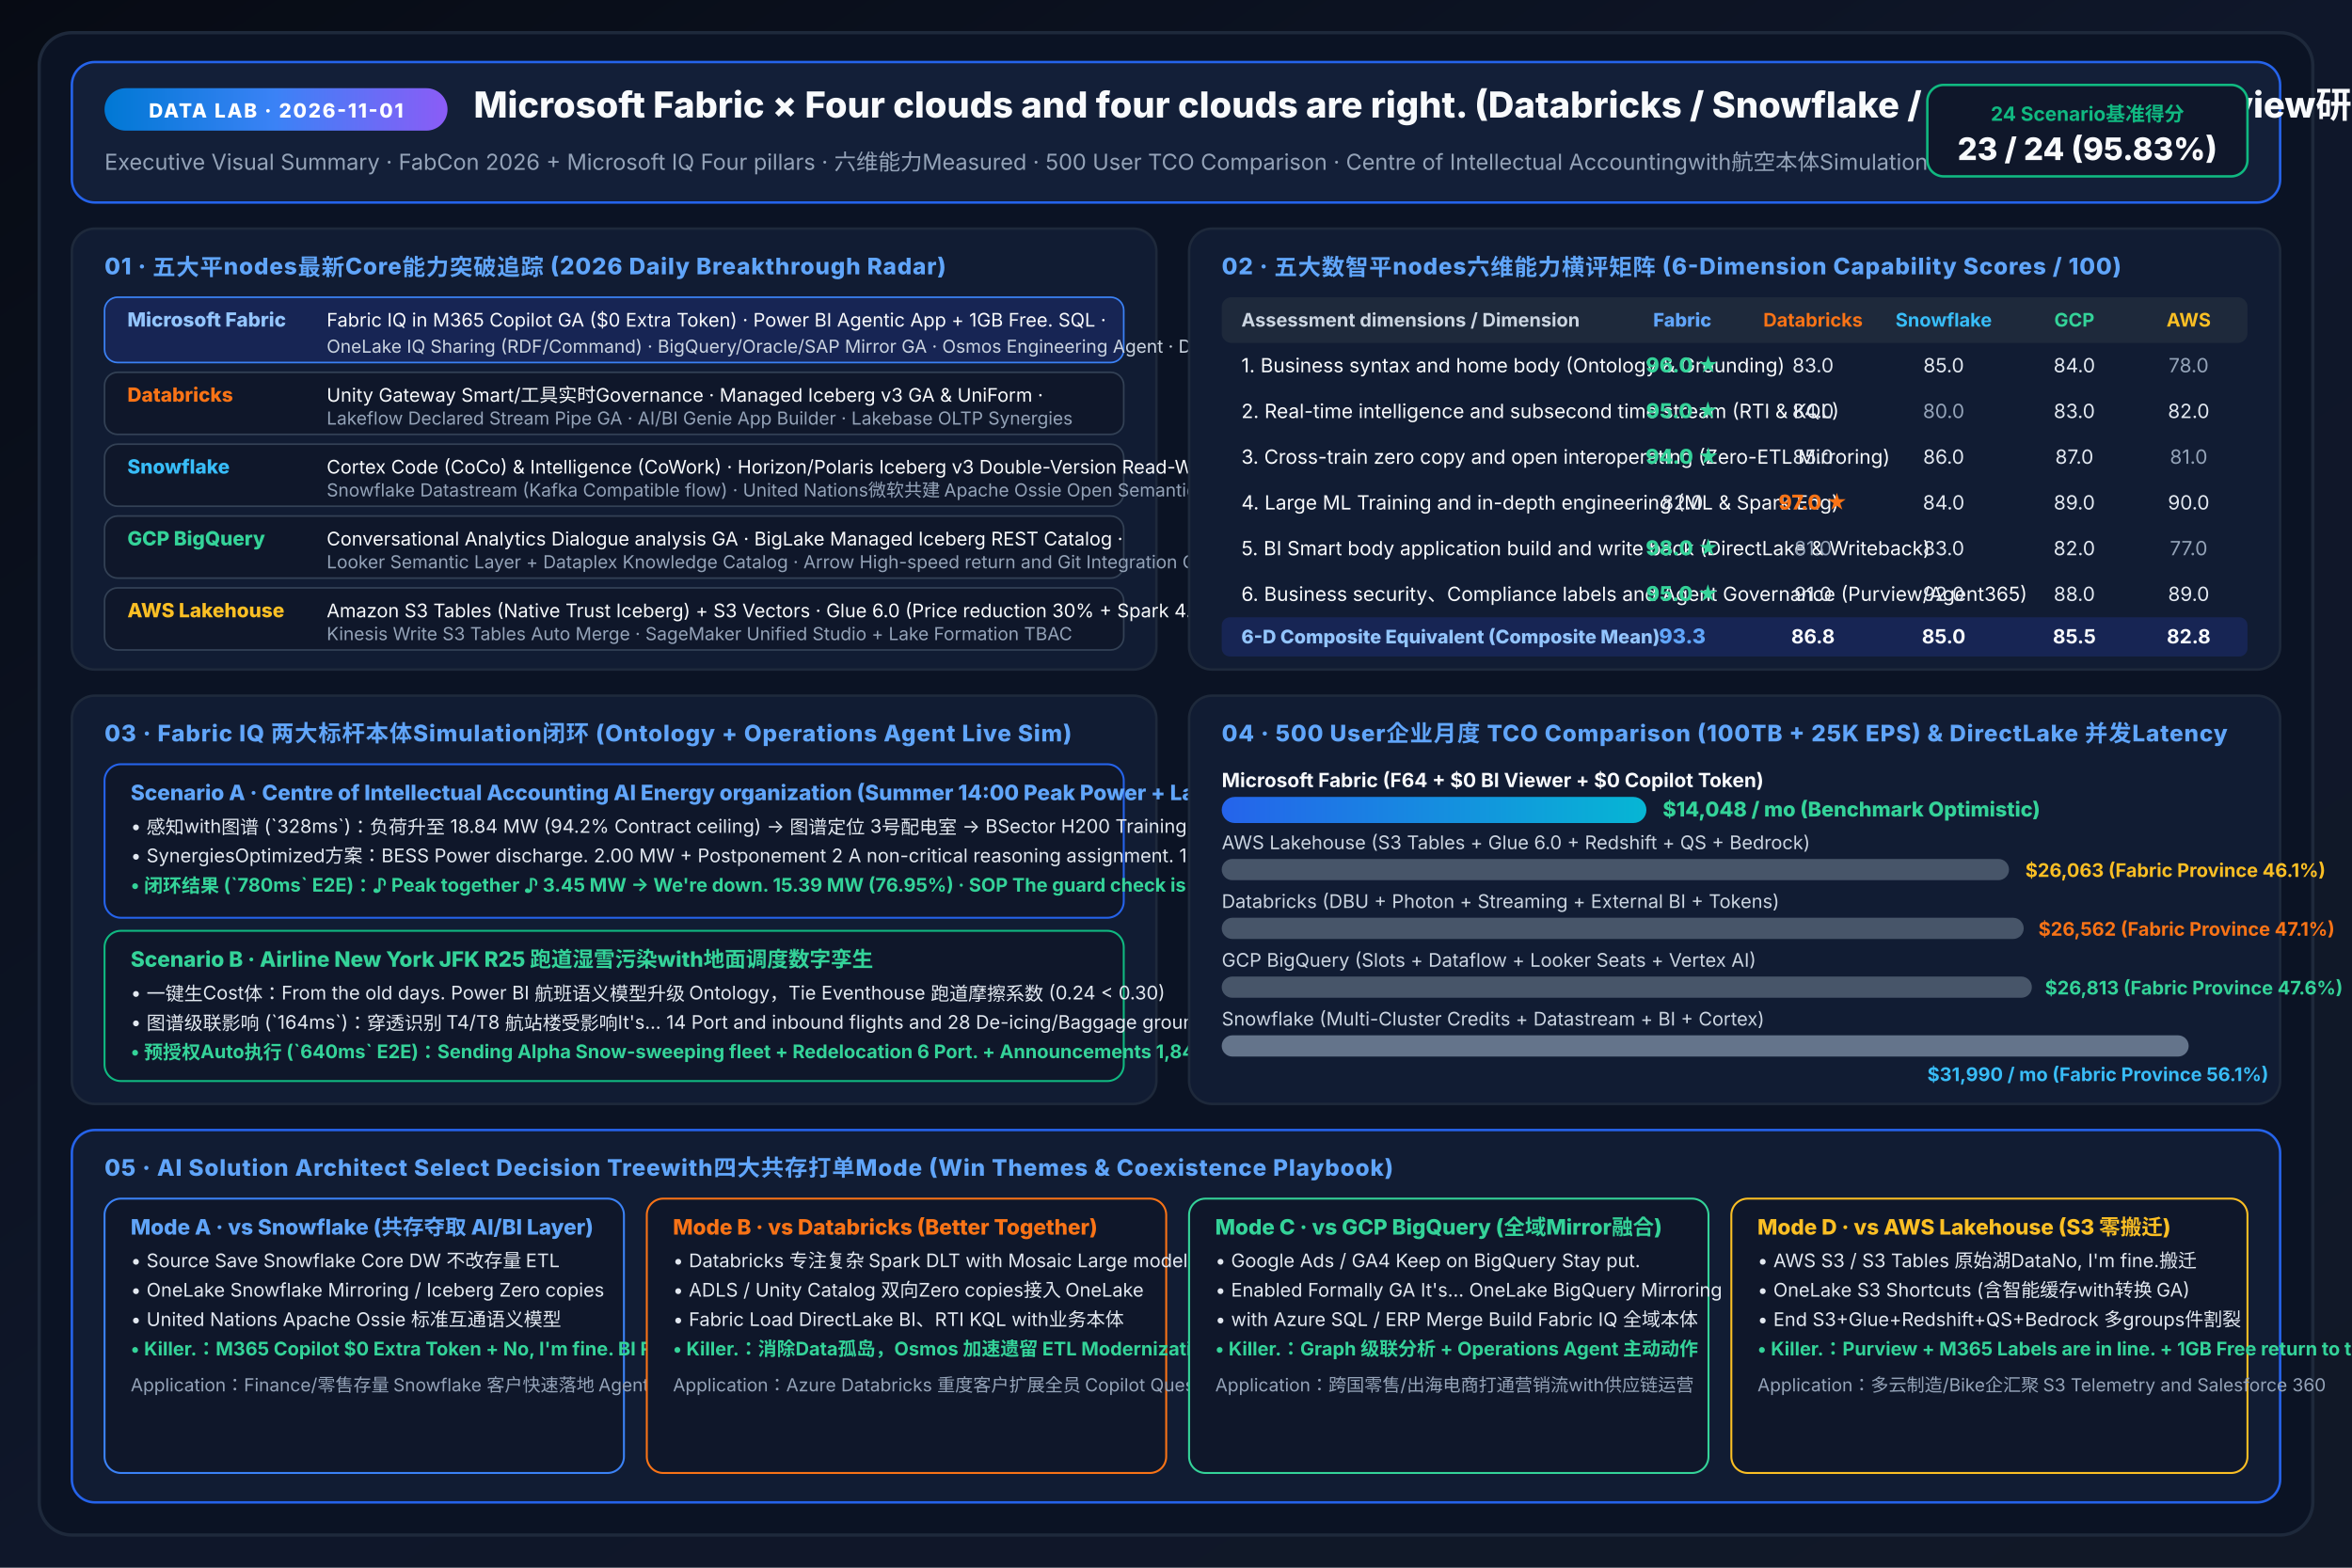
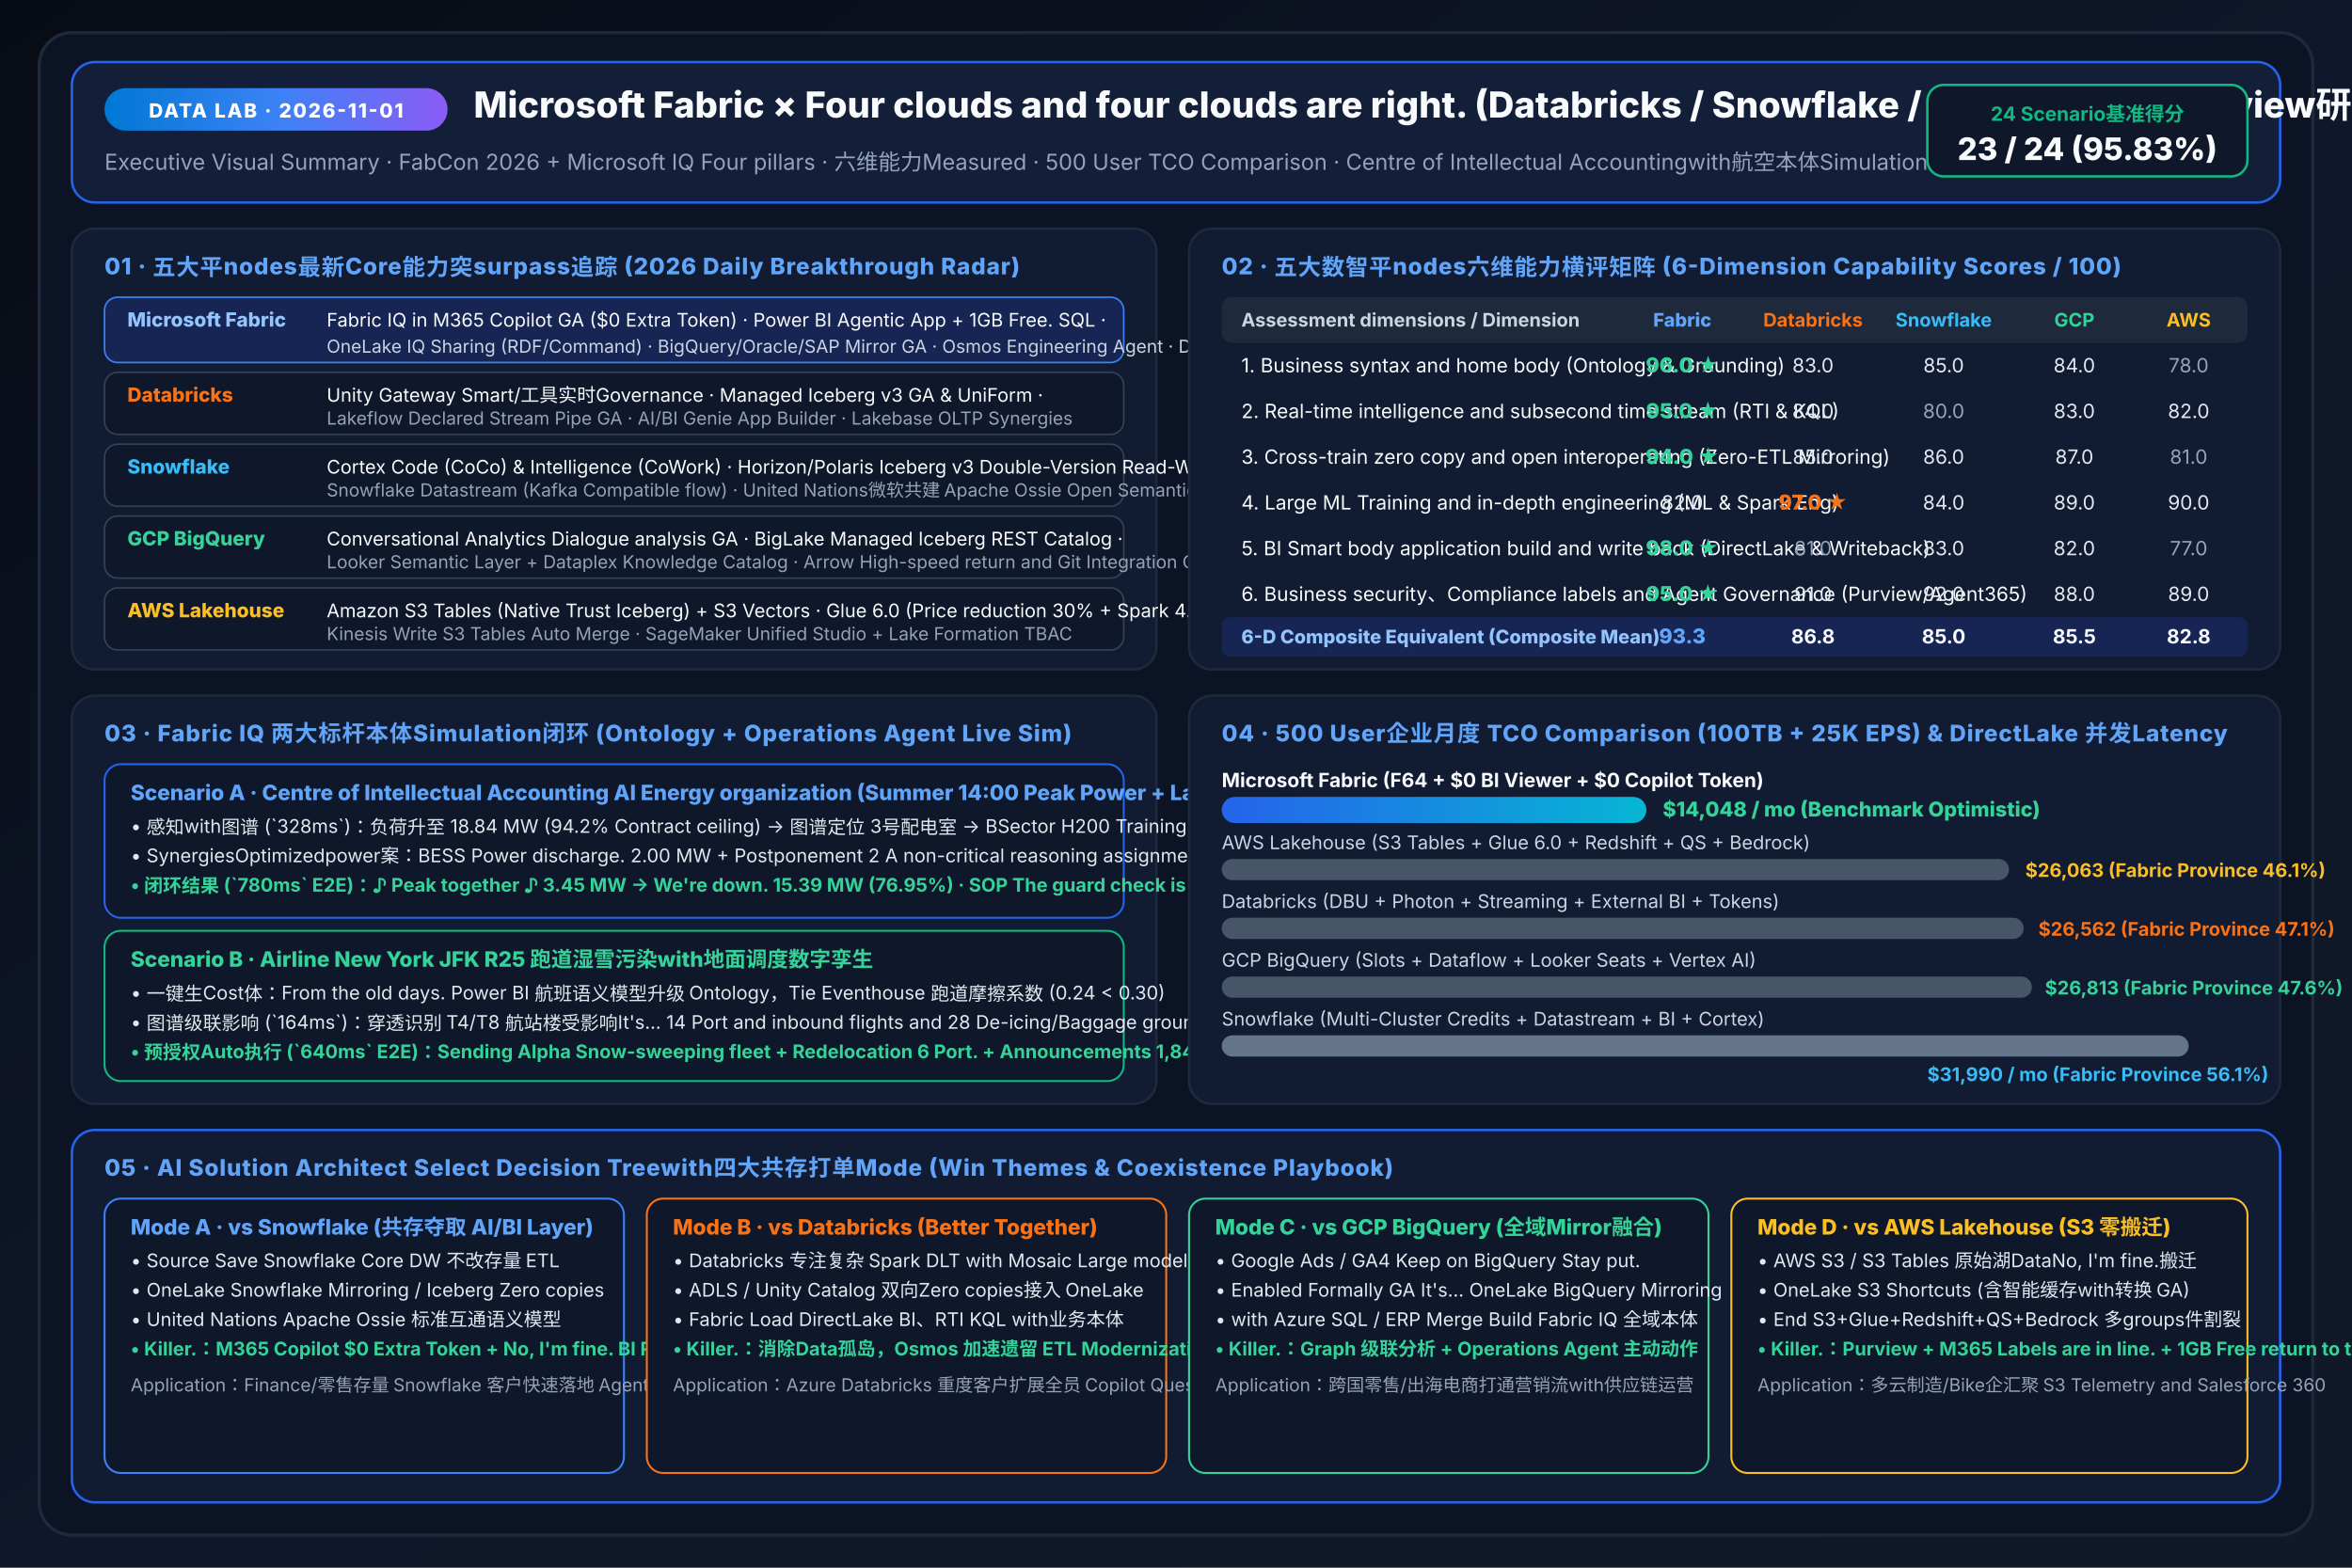
<svg xmlns="http://www.w3.org/2000/svg" viewBox="0 0 1440 960" width="1440" height="960" font-family="-apple-system, BlinkMacSystemFont, 'Segoe UI', 'PingFang SC', 'Microsoft YaHei', sans-serif">
  <defs>
    <linearGradient id="bgGrad" x1="0%" y1="0%" x2="100%" y2="100%">
      <stop offset="0%" stop-color="#070B14" />
      <stop offset="50%" stop-color="#0F172A" />
      <stop offset="100%" stop-color="#111827" />
    </linearGradient>
    <linearGradient id="accentGrad" x1="0%" y1="0%" x2="100%" y2="0%">
      <stop offset="0%" stop-color="#0078D4" />
      <stop offset="50%" stop-color="#3B82F6" />
      <stop offset="100%" stop-color="#8B5CF6" />
    </linearGradient>
    <linearGradient id="fabricBar" x1="0%" y1="0%" x2="100%" y2="0%">
      <stop offset="0%" stop-color="#2563EB" />
      <stop offset="100%" stop-color="#06B6D4" />
    </linearGradient>
    <linearGradient id="greenGrad" x1="0%" y1="0%" x2="100%" y2="0%">
      <stop offset="0%" stop-color="#059669" />
      <stop offset="100%" stop-color="#10B981" />
    </linearGradient>
  </defs>
  <rect width="1440" height="960" fill="url(#bgGrad)" />
  <rect x="24" y="20" width="1392" height="920" rx="20" fill="#0B1324" stroke="#1E293B" stroke-width="2" />
  <rect x="44" y="38" width="1352" height="86" rx="14" fill="#131F38" stroke="#2563EB" stroke-width="1.5" />
  <rect x="64" y="54" width="210" height="26" rx="13" fill="url(#accentGrad)" />
  <text x="169" y="72" fill="#FFFFFF" font-size="12" font-weight="800" text-anchor="middle" letter-spacing="1">DATA LAB · 2026-11-01</text>
  <text x="290" y="72" fill="#F8FAFC" font-size="22" font-weight="800">Microsoft Fabric × Four clouds and four clouds are right. (Databricks / Snowflake / GCP / AWS) Overview研究一图流</text>
  <text x="64" y="104" fill="#94A3B8" font-size="13.5">Executive Visual Summary · FabCon 2026 + Microsoft IQ Four pillars · 六维能力Measured · 500 User TCO Comparison · Centre of Intellectual Accountingwith航空本体Simulation · Select Decision Tree</text>
  <rect x="1180" y="52" width="196" height="56" rx="10" fill="#0F172A" stroke="#10B981" stroke-width="1.5" />
  <text x="1278" y="74" fill="#10B981" font-size="12" font-weight="700" text-anchor="middle">24 Scenario基准得分</text>
  <text x="1278" y="98" fill="#F8FAFC" font-size="19" font-weight="800" text-anchor="middle">23 / 24 (95.83%)</text>
  <rect x="44" y="140" width="664" height="270" rx="14" fill="#111C33" stroke="#1E293B" stroke-width="1.5" />
-   <text x="64" y="168" fill="#60A5FA" font-size="14" font-weight="800" letter-spacing="0.5">01 · 五大平nodes最新Core能力突破追踪 (2026 Daily Breakthrough Radar)</text>
+   <text x="64" y="168" fill="#60A5FA" font-size="14" font-weight="800" letter-spacing="0.5">01 · 五大平nodes最新Core能力突surpass追踪 (2026 Daily Breakthrough Radar)</text>
  <rect x="64" y="182" width="624" height="40" rx="8" fill="#172554" stroke="#3B82F6" stroke-width="1" />
  <text x="78" y="200" fill="#93C5FD" font-size="12" font-weight="800">Microsoft Fabric</text>
  <text x="200" y="200" fill="#F8FAFC" font-size="11.5">Fabric IQ in M365 Copilot GA ($0 Extra Token) · Power BI Agentic App + 1GB Free. SQL ·</text>
  <text x="200" y="216" fill="#CBD5E1" font-size="11">OneLake IQ Sharing (RDF/Command) · BigQuery/Oracle/SAP Mirror GA · Osmos Engineering Agent · DiskANN GA</text>
  <rect x="64" y="228" width="624" height="38" rx="8" fill="#0F172A" stroke="#334155" stroke-width="1" />
  <text x="78" y="246" fill="#F97316" font-size="12" font-weight="800">Databricks</text>
  <text x="200" y="246" fill="#F8FAFC" font-size="11.5">Unity Gateway Smart/工具实时Governance · Managed Iceberg v3 GA &amp; UniForm ·</text>
  <text x="200" y="260" fill="#94A3B8" font-size="11">Lakeflow Declared Stream Pipe GA · AI/BI Genie App Builder · Lakebase OLTP Synergies</text>
  <rect x="64" y="272" width="624" height="38" rx="8" fill="#0F172A" stroke="#334155" stroke-width="1" />
  <text x="78" y="290" fill="#38BDF8" font-size="12" font-weight="800">Snowflake</text>
  <text x="200" y="290" fill="#F8FAFC" font-size="11.5">Cortex Code (CoCo) &amp; Intelligence (CoWork) · Horizon/Polaris Iceberg v3 Double-Version Read-Write ·</text>
  <text x="200" y="304" fill="#94A3B8" font-size="11">Snowflake Datastream (Kafka Compatible flow) · United Nations微软共建 Apache Ossie Open Semantic Standard</text>
  <rect x="64" y="316" width="624" height="38" rx="8" fill="#0F172A" stroke="#334155" stroke-width="1" />
  <text x="78" y="334" fill="#34D399" font-size="12" font-weight="800">GCP BigQuery</text>
  <text x="200" y="334" fill="#F8FAFC" font-size="11.5">Conversational Analytics Dialogue analysis GA · BigLake Managed Iceberg REST Catalog ·</text>
  <text x="200" y="348" fill="#94A3B8" font-size="11">Looker Semantic Layer + Dataplex Knowledge Catalog · Arrow High-speed return and Git Integration GA</text>
  <rect x="64" y="360" width="624" height="38" rx="8" fill="#0F172A" stroke="#334155" stroke-width="1" />
  <text x="78" y="378" fill="#FBBF24" font-size="12" font-weight="800">AWS Lakehouse</text>
  <text x="200" y="378" fill="#F8FAFC" font-size="11.5">Amazon S3 Tables (Native Trust Iceberg) + S3 Vectors · Glue 6.0 (Price reduction 30% + Spark 4.1) ·</text>
  <text x="200" y="392" fill="#94A3B8" font-size="11">Kinesis Write S3 Tables Auto Merge · SageMaker Unified Studio + Lake Formation TBAC</text>
  <rect x="728" y="140" width="668" height="270" rx="14" fill="#111C33" stroke="#1E293B" stroke-width="1.5" />
  <text x="748" y="168" fill="#60A5FA" font-size="14" font-weight="800" letter-spacing="0.5">02 · 五大数智平nodes六维能力横评矩阵 (6-Dimension Capability Scores / 100)</text>
  <rect x="748" y="182" width="628" height="28" rx="6" fill="#1E293B" />
  <text x="760" y="200" fill="#CBD5E1" font-size="11.5" font-weight="700">Assessment dimensions / Dimension</text>
  <text x="1030" y="200" fill="#60A5FA" font-size="11.5" font-weight="800" text-anchor="middle">Fabric</text>
  <text x="1110" y="200" fill="#F97316" font-size="11.5" font-weight="700" text-anchor="middle">Databricks</text>
  <text x="1190" y="200" fill="#38BDF8" font-size="11.5" font-weight="700" text-anchor="middle">Snowflake</text>
  <text x="1270" y="200" fill="#34D399" font-size="11.5" font-weight="700" text-anchor="middle">GCP</text>
  <text x="1340" y="200" fill="#FBBF24" font-size="11.5" font-weight="700" text-anchor="middle">AWS</text>
  <text x="760" y="228" fill="#F8FAFC" font-size="12">1. Business syntax and home body (Ontology &amp; Grounding)</text>
  <text x="1030" y="228" fill="#34D399" font-size="12.5" font-weight="800" text-anchor="middle">96.0 ★</text>
  <text x="1110" y="228" fill="#E2E8F0" font-size="12" text-anchor="middle">83.0</text>
  <text x="1190" y="228" fill="#E2E8F0" font-size="12" text-anchor="middle">85.0</text>
  <text x="1270" y="228" fill="#E2E8F0" font-size="12" text-anchor="middle">84.0</text>
  <text x="1340" y="228" fill="#94A3B8" font-size="12" text-anchor="middle">78.0</text>
  <text x="760" y="256" fill="#F8FAFC" font-size="12">2. Real-time intelligence and subsecond time stream (RTI &amp; KQL)</text>
  <text x="1030" y="256" fill="#34D399" font-size="12.5" font-weight="800" text-anchor="middle">95.0 ★</text>
  <text x="1110" y="256" fill="#E2E8F0" font-size="12" text-anchor="middle">84.0</text>
  <text x="1190" y="256" fill="#94A3B8" font-size="12" text-anchor="middle">80.0</text>
  <text x="1270" y="256" fill="#E2E8F0" font-size="12" text-anchor="middle">83.0</text>
  <text x="1340" y="256" fill="#E2E8F0" font-size="12" text-anchor="middle">82.0</text>
  <text x="760" y="284" fill="#F8FAFC" font-size="12">3. Cross-train zero copy and open interoperating (Zero-ETL Mirroring)</text>
  <text x="1030" y="284" fill="#34D399" font-size="12.5" font-weight="800" text-anchor="middle">94.0 ★</text>
  <text x="1110" y="284" fill="#E2E8F0" font-size="12" text-anchor="middle">85.0</text>
  <text x="1190" y="284" fill="#E2E8F0" font-size="12" text-anchor="middle">86.0</text>
  <text x="1270" y="284" fill="#E2E8F0" font-size="12" text-anchor="middle">87.0</text>
  <text x="1340" y="284" fill="#94A3B8" font-size="12" text-anchor="middle">81.0</text>
  <text x="760" y="312" fill="#F8FAFC" font-size="12">4. Large ML Training and in-depth engineering (ML &amp; Spark Eng)</text>
  <text x="1030" y="312" fill="#E2E8F0" font-size="12" text-anchor="middle">82.0</text>
  <text x="1110" y="312" fill="#F97316" font-size="12.5" font-weight="800" text-anchor="middle">97.0 ★</text>
  <text x="1190" y="312" fill="#E2E8F0" font-size="12" text-anchor="middle">84.0</text>
  <text x="1270" y="312" fill="#E2E8F0" font-size="12" text-anchor="middle">89.0</text>
  <text x="1340" y="312" fill="#E2E8F0" font-size="12" text-anchor="middle">90.0</text>
  <text x="760" y="340" fill="#F8FAFC" font-size="12">5. BI Smart body application build and write back (DirectLake &amp; Writeback)</text>
  <text x="1030" y="340" fill="#34D399" font-size="12.5" font-weight="800" text-anchor="middle">98.0 ★</text>
  <text x="1110" y="340" fill="#94A3B8" font-size="12" text-anchor="middle">81.0</text>
  <text x="1190" y="340" fill="#E2E8F0" font-size="12" text-anchor="middle">83.0</text>
  <text x="1270" y="340" fill="#E2E8F0" font-size="12" text-anchor="middle">82.0</text>
  <text x="1340" y="340" fill="#94A3B8" font-size="12" text-anchor="middle">77.0</text>
  <text x="760" y="368" fill="#F8FAFC" font-size="12">6. Business security、Compliance labels and Agent Governance (Purview/Agent365)</text>
  <text x="1030" y="368" fill="#34D399" font-size="12.5" font-weight="800" text-anchor="middle">95.0 ★</text>
  <text x="1110" y="368" fill="#E2E8F0" font-size="12" text-anchor="middle">91.0</text>
  <text x="1190" y="368" fill="#E2E8F0" font-size="12" text-anchor="middle">92.0</text>
  <text x="1270" y="368" fill="#E2E8F0" font-size="12" text-anchor="middle">88.0</text>
  <text x="1340" y="368" fill="#E2E8F0" font-size="12" text-anchor="middle">89.0</text>
  <rect x="748" y="378" width="628" height="24" rx="5" fill="#172554" />
  <text x="760" y="394" fill="#93C5FD" font-size="11.5" font-weight="800">6-D Composite Equivalent (Composite Mean)</text>
  <text x="1030" y="394" fill="#60A5FA" font-size="12.5" font-weight="800" text-anchor="middle">93.3</text>
  <text x="1110" y="394" fill="#F8FAFC" font-size="12" font-weight="700" text-anchor="middle">86.8</text>
  <text x="1190" y="394" fill="#F8FAFC" font-size="12" font-weight="700" text-anchor="middle">85.0</text>
  <text x="1270" y="394" fill="#F8FAFC" font-size="12" font-weight="700" text-anchor="middle">85.5</text>
  <text x="1340" y="394" fill="#F8FAFC" font-size="12" font-weight="700" text-anchor="middle">82.8</text>
  <rect x="44" y="426" width="664" height="250" rx="14" fill="#111C33" stroke="#1E293B" stroke-width="1.5" />
  <text x="64" y="454" fill="#60A5FA" font-size="14" font-weight="800" letter-spacing="0.5">03 · Fabric IQ 两大标杆本体Simulation闭环 (Ontology + Operations Agent Live Sim)</text>
  <rect x="64" y="468" width="624" height="94" rx="10" fill="#0F172A" stroke="#2563EB" stroke-width="1.2" />
  <text x="80" y="490" fill="#60A5FA" font-size="13" font-weight="800">Scenario A · Centre of Intellectual Accounting AI Energy organization (Summer 14:00 Peak Power + Large model training突增 18%)</text>
  <text x="80" y="510" fill="#E2E8F0" font-size="11.5">• 感知with图谱 (`328ms`)：负荷升至 18.84 MW (94.2% Contract ceiling) → 图谱定位 3号配电室 → BSector H200 Training cluster</text>
-   <text x="80" y="528" fill="#E2E8F0" font-size="11.5">• SynergiesOptimized方案：BESS Power discharge. 2.00 MW + Postponement 2 A non-critical reasoning assignment. 1.10 MW + 液冷升温 +1.0°C (Province 0.35 MW)</text>
+   <text x="80" y="528" fill="#E2E8F0" font-size="11.5">• SynergiesOptimizedpower案：BESS Power discharge. 2.00 MW + Postponement 2 A non-critical reasoning assignment. 1.10 MW + 液冷升温 +1.0°C (Province 0.35 MW)</text>
  <text x="80" y="546" fill="#34D399" font-size="11.5" font-weight="700">• 闭环结果 (`780ms` E2E)：♪ Peak together ♪ 3.45 MW → We're down. 15.39 MW (76.95%) · SOP The guard check is through. · Month $42,800</text>
  <rect x="64" y="570" width="624" height="92" rx="10" fill="#0F172A" stroke="#10B981" stroke-width="1.2" />
  <text x="80" y="592" fill="#34D399" font-size="13" font-weight="800">Scenario B · Airline New York JFK R25 跑道湿雪污染with地面调度数字孪生</text>
  <text x="80" y="612" fill="#E2E8F0" font-size="11.5">• 一键生Cost体：From the old days. Power BI 航班语义模型升级 Ontology，Tie Eventhouse 跑道摩擦系数 (0.24 &lt; 0.30)</text>
  <text x="80" y="630" fill="#E2E8F0" font-size="11.5">• 图谱级联影响 (`164ms`)：穿透识别 T4/T8 航站楼受影响It's... 14 Port and inbound flights and 28 De-icing/Baggage ground mission</text>
  <text x="80" y="648" fill="#34D399" font-size="11.5" font-weight="700">• 预授权Auto执行 (`640ms` E2E)：Sending Alpha Snow-sweeping fleet + Redelocation 6 Port. + Announcements 1,840 Passengers · 延误缩减 38 minutes</text>
  <rect x="728" y="426" width="668" height="250" rx="14" fill="#111C33" stroke="#1E293B" stroke-width="1.5" />
  <text x="748" y="454" fill="#60A5FA" font-size="14" font-weight="800" letter-spacing="0.5">04 · 500 User企业月度 TCO Comparison (100TB + 25K EPS) &amp; DirectLake 并发Latency</text>
  <text x="748" y="482" fill="#F8FAFC" font-size="12" font-weight="700">Microsoft Fabric (F64 + $0 BI Viewer + $0 Copilot Token)</text>
  <rect x="748" y="488" width="260" height="16" rx="8" fill="url(#fabricBar)" />
  <text x="1018" y="500" fill="#34D399" font-size="12.5" font-weight="800">$14,048 / mo (Benchmark Optimistic)</text>
  <text x="748" y="520" fill="#CBD5E1" font-size="11.5">AWS Lakehouse (S3 Tables + Glue 6.0 + Redshift + QS + Bedrock)</text>
  <rect x="748" y="526" width="482" height="13" rx="6.5" fill="#475569" />
  <text x="1240" y="537" fill="#FBBF24" font-size="11.5" font-weight="700">$26,063 (Fabric Province 46.1%)</text>
  <text x="748" y="556" fill="#CBD5E1" font-size="11.5">Databricks (DBU + Photon + Streaming + External BI + Tokens)</text>
  <rect x="748" y="562" width="491" height="13" rx="6.5" fill="#475569" />
  <text x="1248" y="573" fill="#F97316" font-size="11.5" font-weight="700">$26,562 (Fabric Province 47.1%)</text>
  <text x="748" y="592" fill="#CBD5E1" font-size="11.5">GCP BigQuery (Slots + Dataflow + Looker Seats + Vertex AI)</text>
  <rect x="748" y="598" width="496" height="13" rx="6.5" fill="#475569" />
  <text x="1252" y="609" fill="#34D399" font-size="11.5" font-weight="700">$26,813 (Fabric Province 47.6%)</text>
  <text x="748" y="628" fill="#CBD5E1" font-size="11.5">Snowflake (Multi-Cluster Credits + Datastream + BI + Cortex)</text>
  <rect x="748" y="634" width="592" height="13" rx="6.5" fill="#64748B" />
  <text x="1180" y="662" fill="#38BDF8" font-size="11.5" font-weight="700">$31,990 / mo (Fabric Province 56.1%)</text>
  <rect x="44" y="692" width="1352" height="228" rx="14" fill="#111C33" stroke="#2563EB" stroke-width="1.5" />
  <text x="64" y="720" fill="#60A5FA" font-size="14" font-weight="800" letter-spacing="0.5">05 · AI Solution Architect Select Decision Treewith四大共存打单Mode (Win Themes &amp; Coexistence Playbook)</text>
  <rect x="64" y="734" width="318" height="168" rx="10" fill="#0F172A" stroke="#3B82F6" stroke-width="1.2" />
  <text x="80" y="756" fill="#60A5FA" font-size="13" font-weight="800">Mode A · vs Snowflake (共存夺取 AI/BI Layer)</text>
  <text x="80" y="776" fill="#E2E8F0" font-size="11.5">• Source Save Snowflake Core DW 不改存量 ETL</text>
  <text x="80" y="794" fill="#E2E8F0" font-size="11.5">• OneLake Snowflake Mirroring / Iceberg Zero copies</text>
  <text x="80" y="812" fill="#E2E8F0" font-size="11.5">• United Nations Apache Ossie 标准互通语义模型</text>
  <text x="80" y="830" fill="#34D399" font-size="11.5" font-weight="700">• Killer.：M365 Copilot $0 Extra Token + No, I'm fine. BI Reader ' s fee</text>
  <text x="80" y="852" fill="#94A3B8" font-size="11">Application：Finance/零售存量 Snowflake 客户快速落地 Agent</text>
  <rect x="396" y="734" width="318" height="168" rx="10" fill="#0F172A" stroke="#F97316" stroke-width="1.2" />
  <text x="412" y="756" fill="#F97316" font-size="13" font-weight="800">Mode B · vs Databricks (Better Together)</text>
  <text x="412" y="776" fill="#E2E8F0" font-size="11.5">• Databricks 专注复杂 Spark DLT with Mosaic Large model training</text>
  <text x="412" y="794" fill="#E2E8F0" font-size="11.5">• ADLS / Unity Catalog 双向Zero copies接入 OneLake</text>
  <text x="412" y="812" fill="#E2E8F0" font-size="11.5">• Fabric Load DirectLake BI、RTI KQL with业务本体</text>
  <text x="412" y="830" fill="#34D399" font-size="11.5" font-weight="700">• Killer.：消除Data孤岛，Osmos 加速遗留 ETL Modernization</text>
  <text x="412" y="852" fill="#94A3B8" font-size="11">Application：Azure Databricks 重度客户扩展全员 Copilot Question Number</text>
  <rect x="728" y="734" width="318" height="168" rx="10" fill="#0F172A" stroke="#34D399" stroke-width="1.2" />
  <text x="744" y="756" fill="#34D399" font-size="13" font-weight="800">Mode C · vs GCP BigQuery (全域Mirror融合)</text>
  <text x="744" y="776" fill="#E2E8F0" font-size="11.5">• Google Ads / GA4 Keep on BigQuery Stay put.</text>
  <text x="744" y="794" fill="#E2E8F0" font-size="11.5">• Enabled Formally GA It's... OneLake BigQuery Mirroring</text>
  <text x="744" y="812" fill="#E2E8F0" font-size="11.5">• with Azure SQL / ERP Merge Build Fabric IQ 全域本体</text>
  <text x="744" y="830" fill="#34D399" font-size="11.5" font-weight="700">• Killer.：Graph 级联分析 + Operations Agent 主动动作</text>
  <text x="744" y="852" fill="#94A3B8" font-size="11">Application：跨国零售/出海电商打通营销流with供应链运营</text>
  <rect x="1060" y="734" width="316" height="168" rx="10" fill="#0F172A" stroke="#FBBF24" stroke-width="1.2" />
  <text x="1076" y="756" fill="#FBBF24" font-size="13" font-weight="800">Mode D · vs AWS Lakehouse (S3 零搬迁)</text>
  <text x="1076" y="776" fill="#E2E8F0" font-size="11.5">• AWS S3 / S3 Tables 原始湖DataNo, I'm fine.搬迁</text>
  <text x="1076" y="794" fill="#E2E8F0" font-size="11.5">• OneLake S3 Shortcuts (含智能缓存with转换 GA)</text>
  <text x="1076" y="812" fill="#E2E8F0" font-size="11.5">• End S3+Glue+Redshift+QS+Bedrock 多groups件割裂</text>
  <text x="1076" y="830" fill="#34D399" font-size="11.5" font-weight="700">• Killer.：Purview + M365 Labels are in line. + 1GB Free return to the library</text>
  <text x="1076" y="852" fill="#94A3B8" font-size="11">Application：多云制造/Bike企汇聚 S3 Telemetry and Salesforce 360</text>
</svg>
